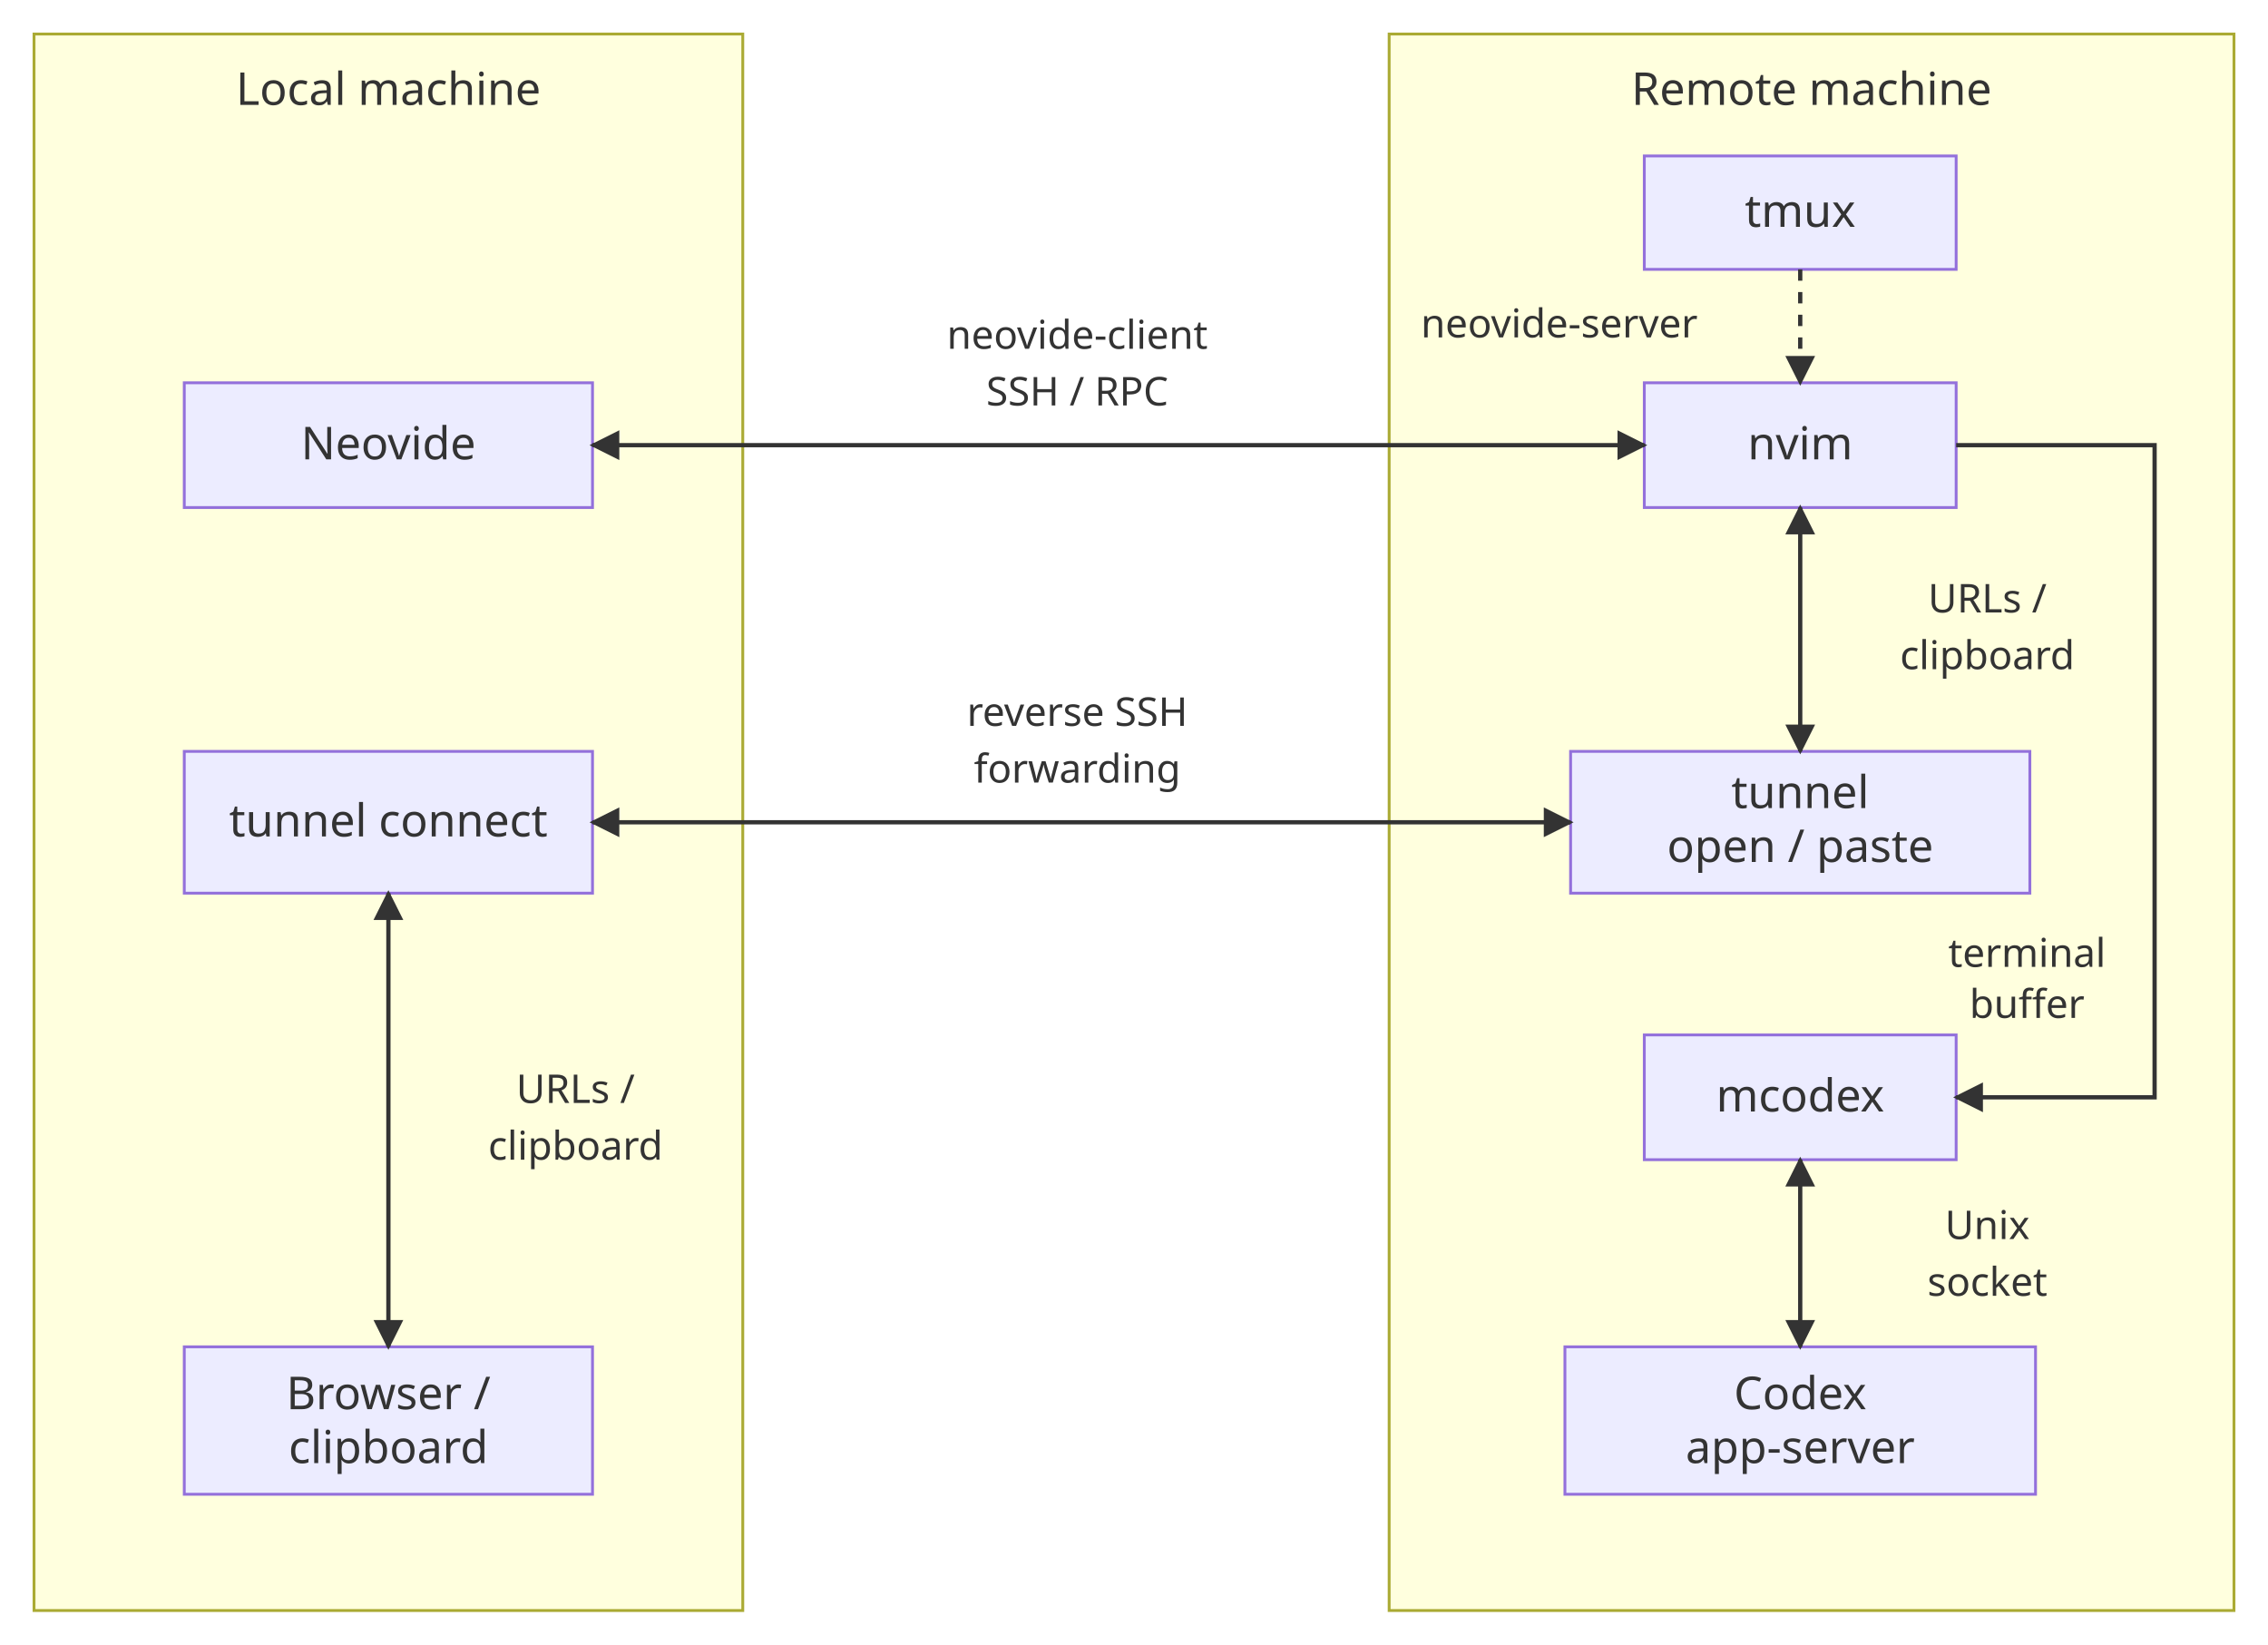
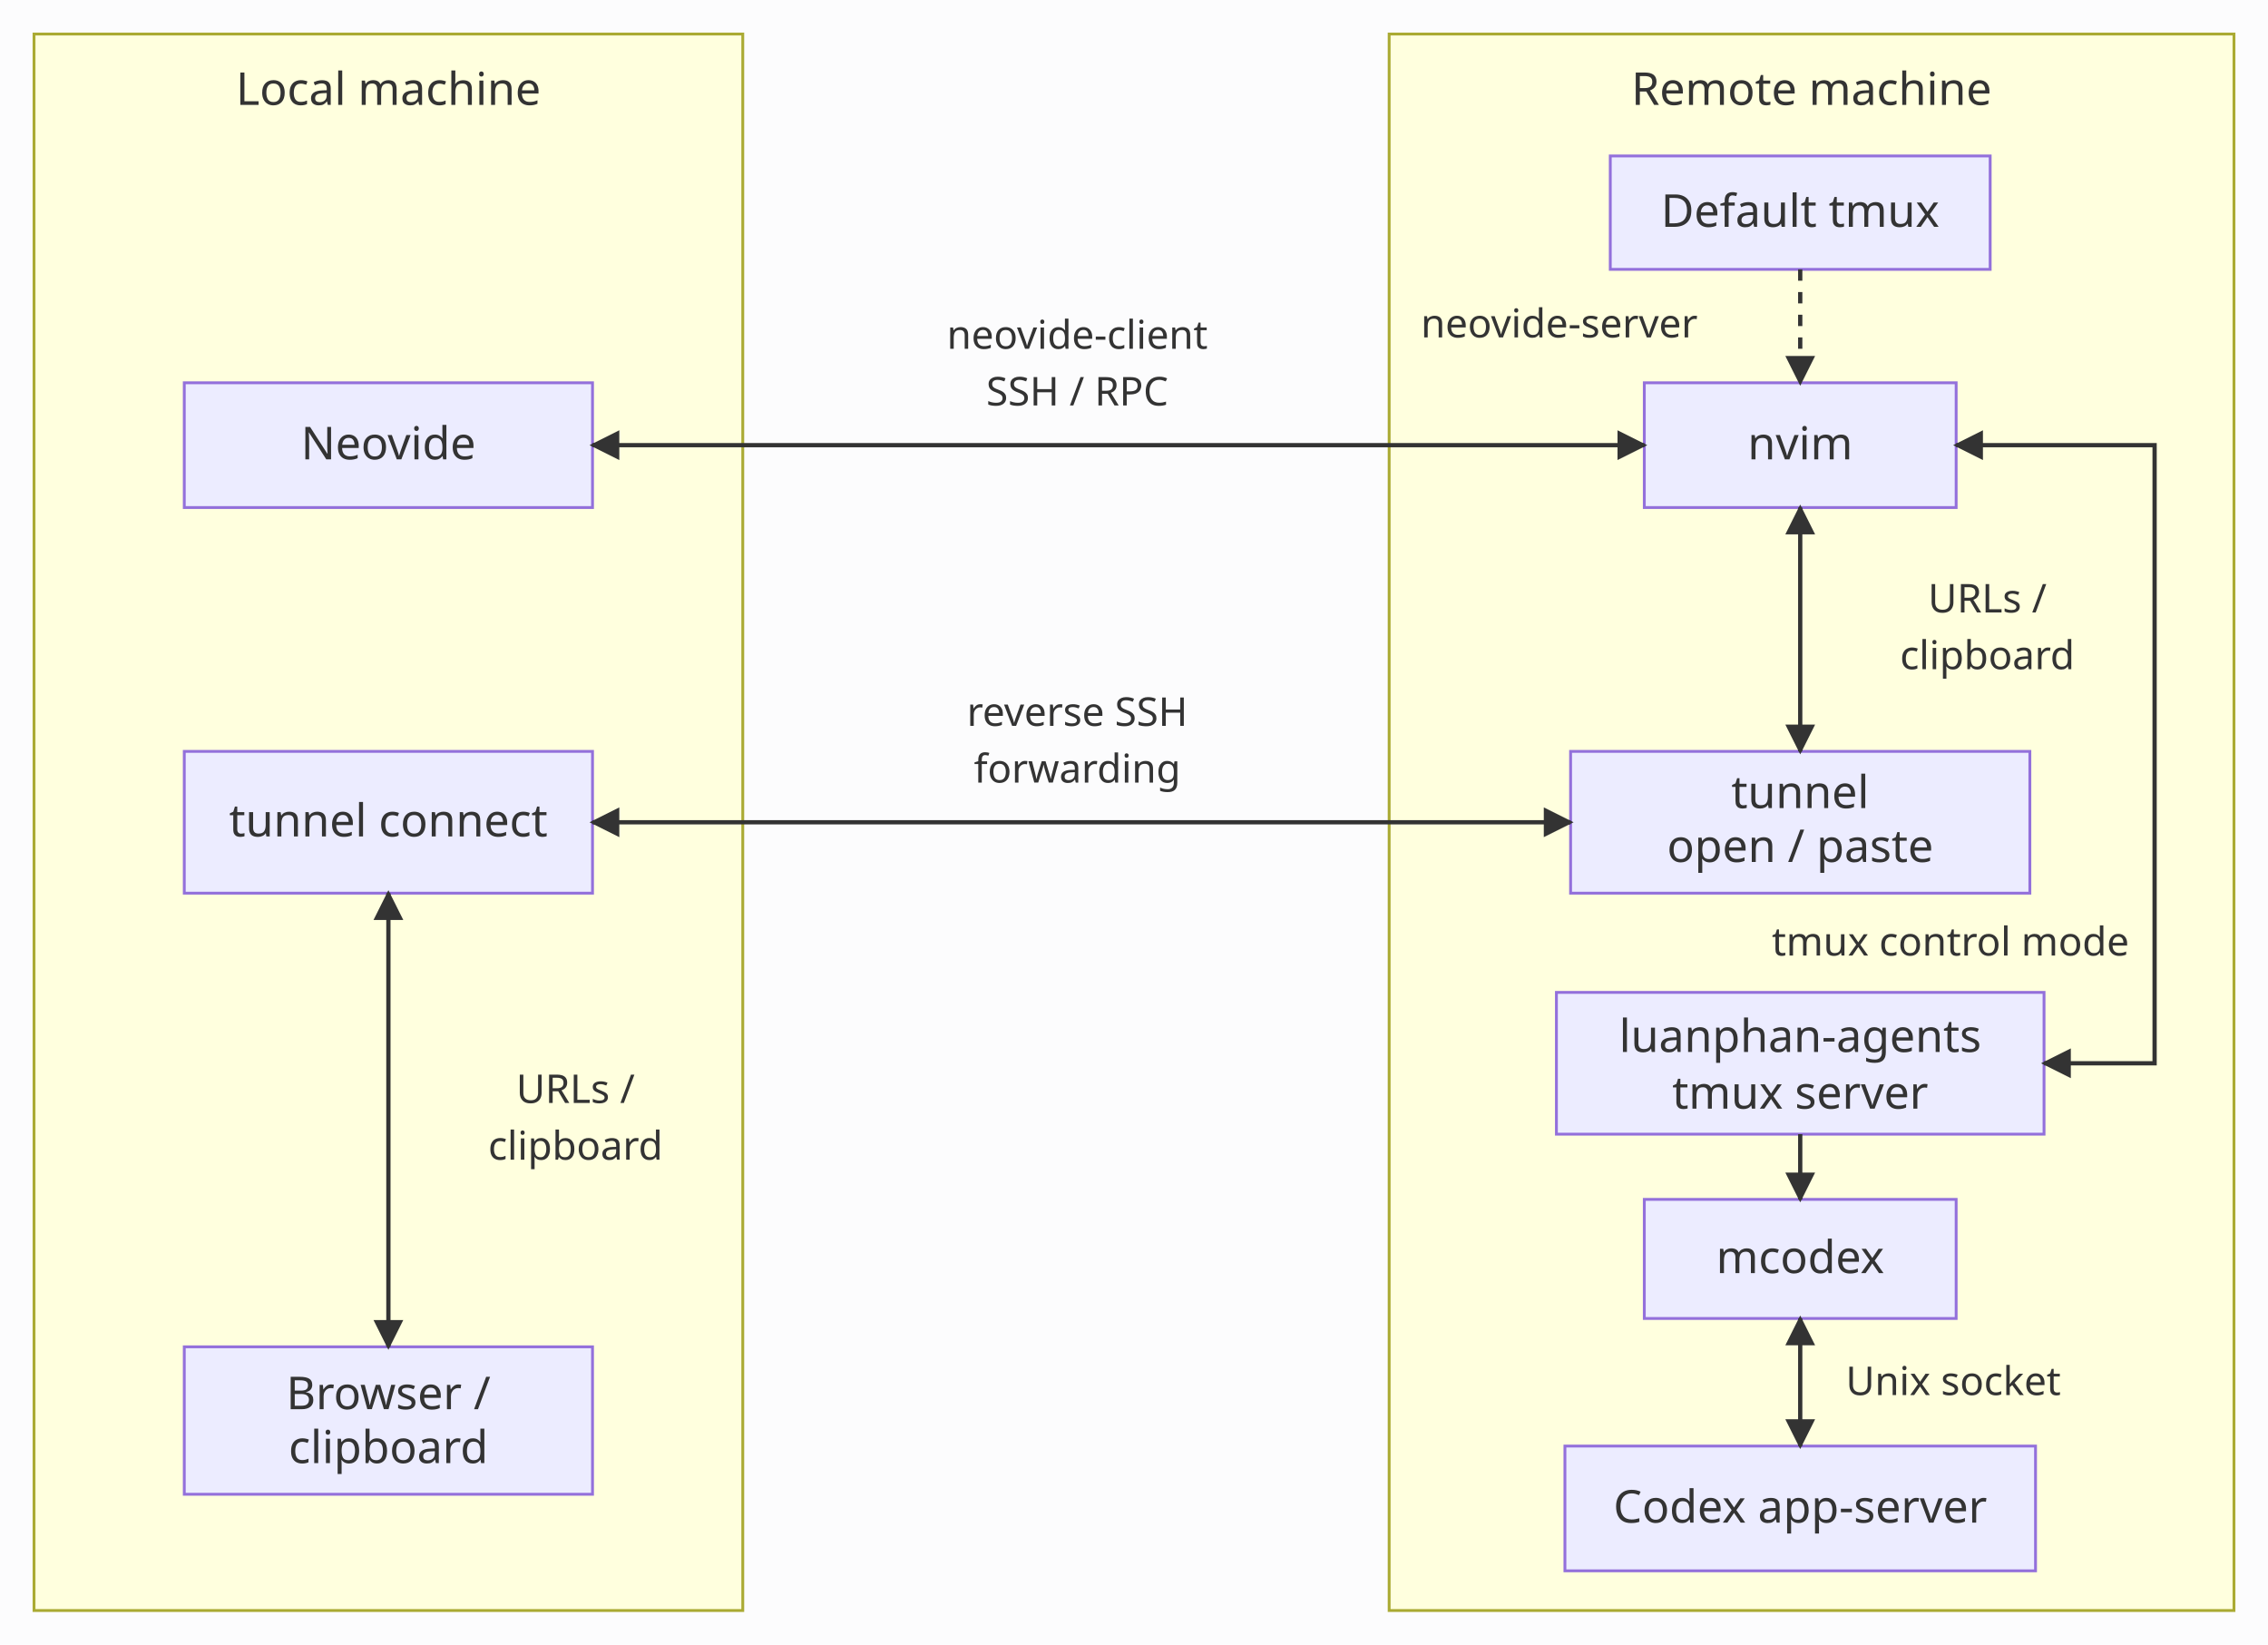
<svg xmlns="http://www.w3.org/2000/svg" width="800" height="580" viewBox="0 0 800 580" role="img" aria-labelledby="title description">
  <defs>
    <marker id="arrow" viewBox="0 0 10 10" refX="9" refY="5" markerWidth="7" markerHeight="7" orient="auto-start-reverse">
      <path d="M 0 0 L 10 5 L 0 10 z" fill="#333" />
    </marker>
    <style>
      text { font-family: sans-serif; font-size: 16px; fill: #333; text-anchor: middle; }
      .machine { fill: #ffffde; stroke: #aaaa33; }
      .component { fill: #ececff; stroke: #9370db; }
      .connection { fill: none; stroke: #333; stroke-width: 1.5; marker-end: url(#arrow); }
      .both { marker-start: url(#arrow); }
      .label { font-size: 14px; }
    </style>
  </defs>
+   <rect width="800" height="580" fill="#fcfcfd" />
  <rect class="machine" x="12" y="12" width="250" height="556" />
  <rect class="machine" x="490" y="12" width="298" height="556" />
  <text x="137" y="37">Local machine</text>
  <text x="639" y="37">Remote machine</text>
  <rect class="component" x="65" y="135" width="144" height="44" />
  <text x="137" y="162">Neovide</text>
  <rect class="component" x="65" y="265" width="144" height="50" />
  <text x="137" y="295">tunnel connect</text>
  <rect class="component" x="65" y="475" width="144" height="52" />
  <text x="137" y="497">Browser /</text>
  <text x="137" y="516">clipboard</text>
-   <rect class="component" x="580" y="55" width="110" height="40" />
-   <text x="635" y="80">tmux</text>
+   <rect class="component" x="568" y="55" width="134" height="40" />
+   <text x="635" y="80">Default tmux</text>
  <rect class="component" x="580" y="135" width="110" height="44" />
  <text x="635" y="162">nvim</text>
  <rect class="component" x="554" y="265" width="162" height="50" />
  <text x="635" y="285">tunnel</text>
  <text x="635" y="304">open / paste</text>
-   <rect class="component" x="580" y="365" width="110" height="44" />
-   <text x="635" y="392">mcodex</text>
-   <rect class="component" x="552" y="475" width="166" height="52" />
-   <text x="635" y="497">Codex</text>
-   <text x="635" y="516">app-server</text>
+   <rect class="component" x="549" y="350" width="172" height="50" />
+   <text x="635" y="371">luanphan-agents</text>
+   <text x="635" y="391">tmux server</text>
+   <rect class="component" x="580" y="423" width="110" height="42" />
+   <text x="635" y="449">mcodex</text>
+   <rect class="component" x="552" y="510" width="166" height="44" />
+   <text x="635" y="537">Codex app-server</text>
  <path class="connection both" d="M 209 157 H 580" />
  <text class="label" x="380" y="123">neovide-client</text>
  <text class="label" x="380" y="143">SSH / RPC</text>
  <path class="connection both" d="M 209 290 H 554" />
  <text class="label" x="380" y="256">reverse SSH</text>
  <text class="label" x="380" y="276">forwarding</text>
  <path class="connection both" d="M 137 315 V 475" />
  <text class="label" x="203" y="389">URLs /</text>
  <text class="label" x="203" y="409">clipboard</text>
  <path class="connection" stroke-dasharray="4 4" d="M 635 95 V 135" />
  <text class="label" x="550" y="119">neovide-server</text>
  <path class="connection both" d="M 635 179 V 265" />
  <text class="label" x="701" y="216">URLs /</text>
  <text class="label" x="701" y="236">clipboard</text>
-   <path class="connection" d="M 690 157 H 760 V 387 H 690" />
-   <text class="label" x="715" y="341">terminal</text>
-   <text class="label" x="715" y="359">buffer</text>
-   <path class="connection both" d="M 635 409 V 475" />
-   <text class="label" x="701" y="437">Unix</text>
-   <text class="label" x="701" y="457">socket</text>
+   <path class="connection both" d="M 690 157 H 760 V 375 H 721" />
+   <text class="label" x="688" y="337">tmux control mode</text>
+   <path class="connection" d="M 635 400 V 423" />
+   <path class="connection both" d="M 635 465 V 510" />
+   <text class="label" x="689" y="492">Unix socket</text>
</svg>
